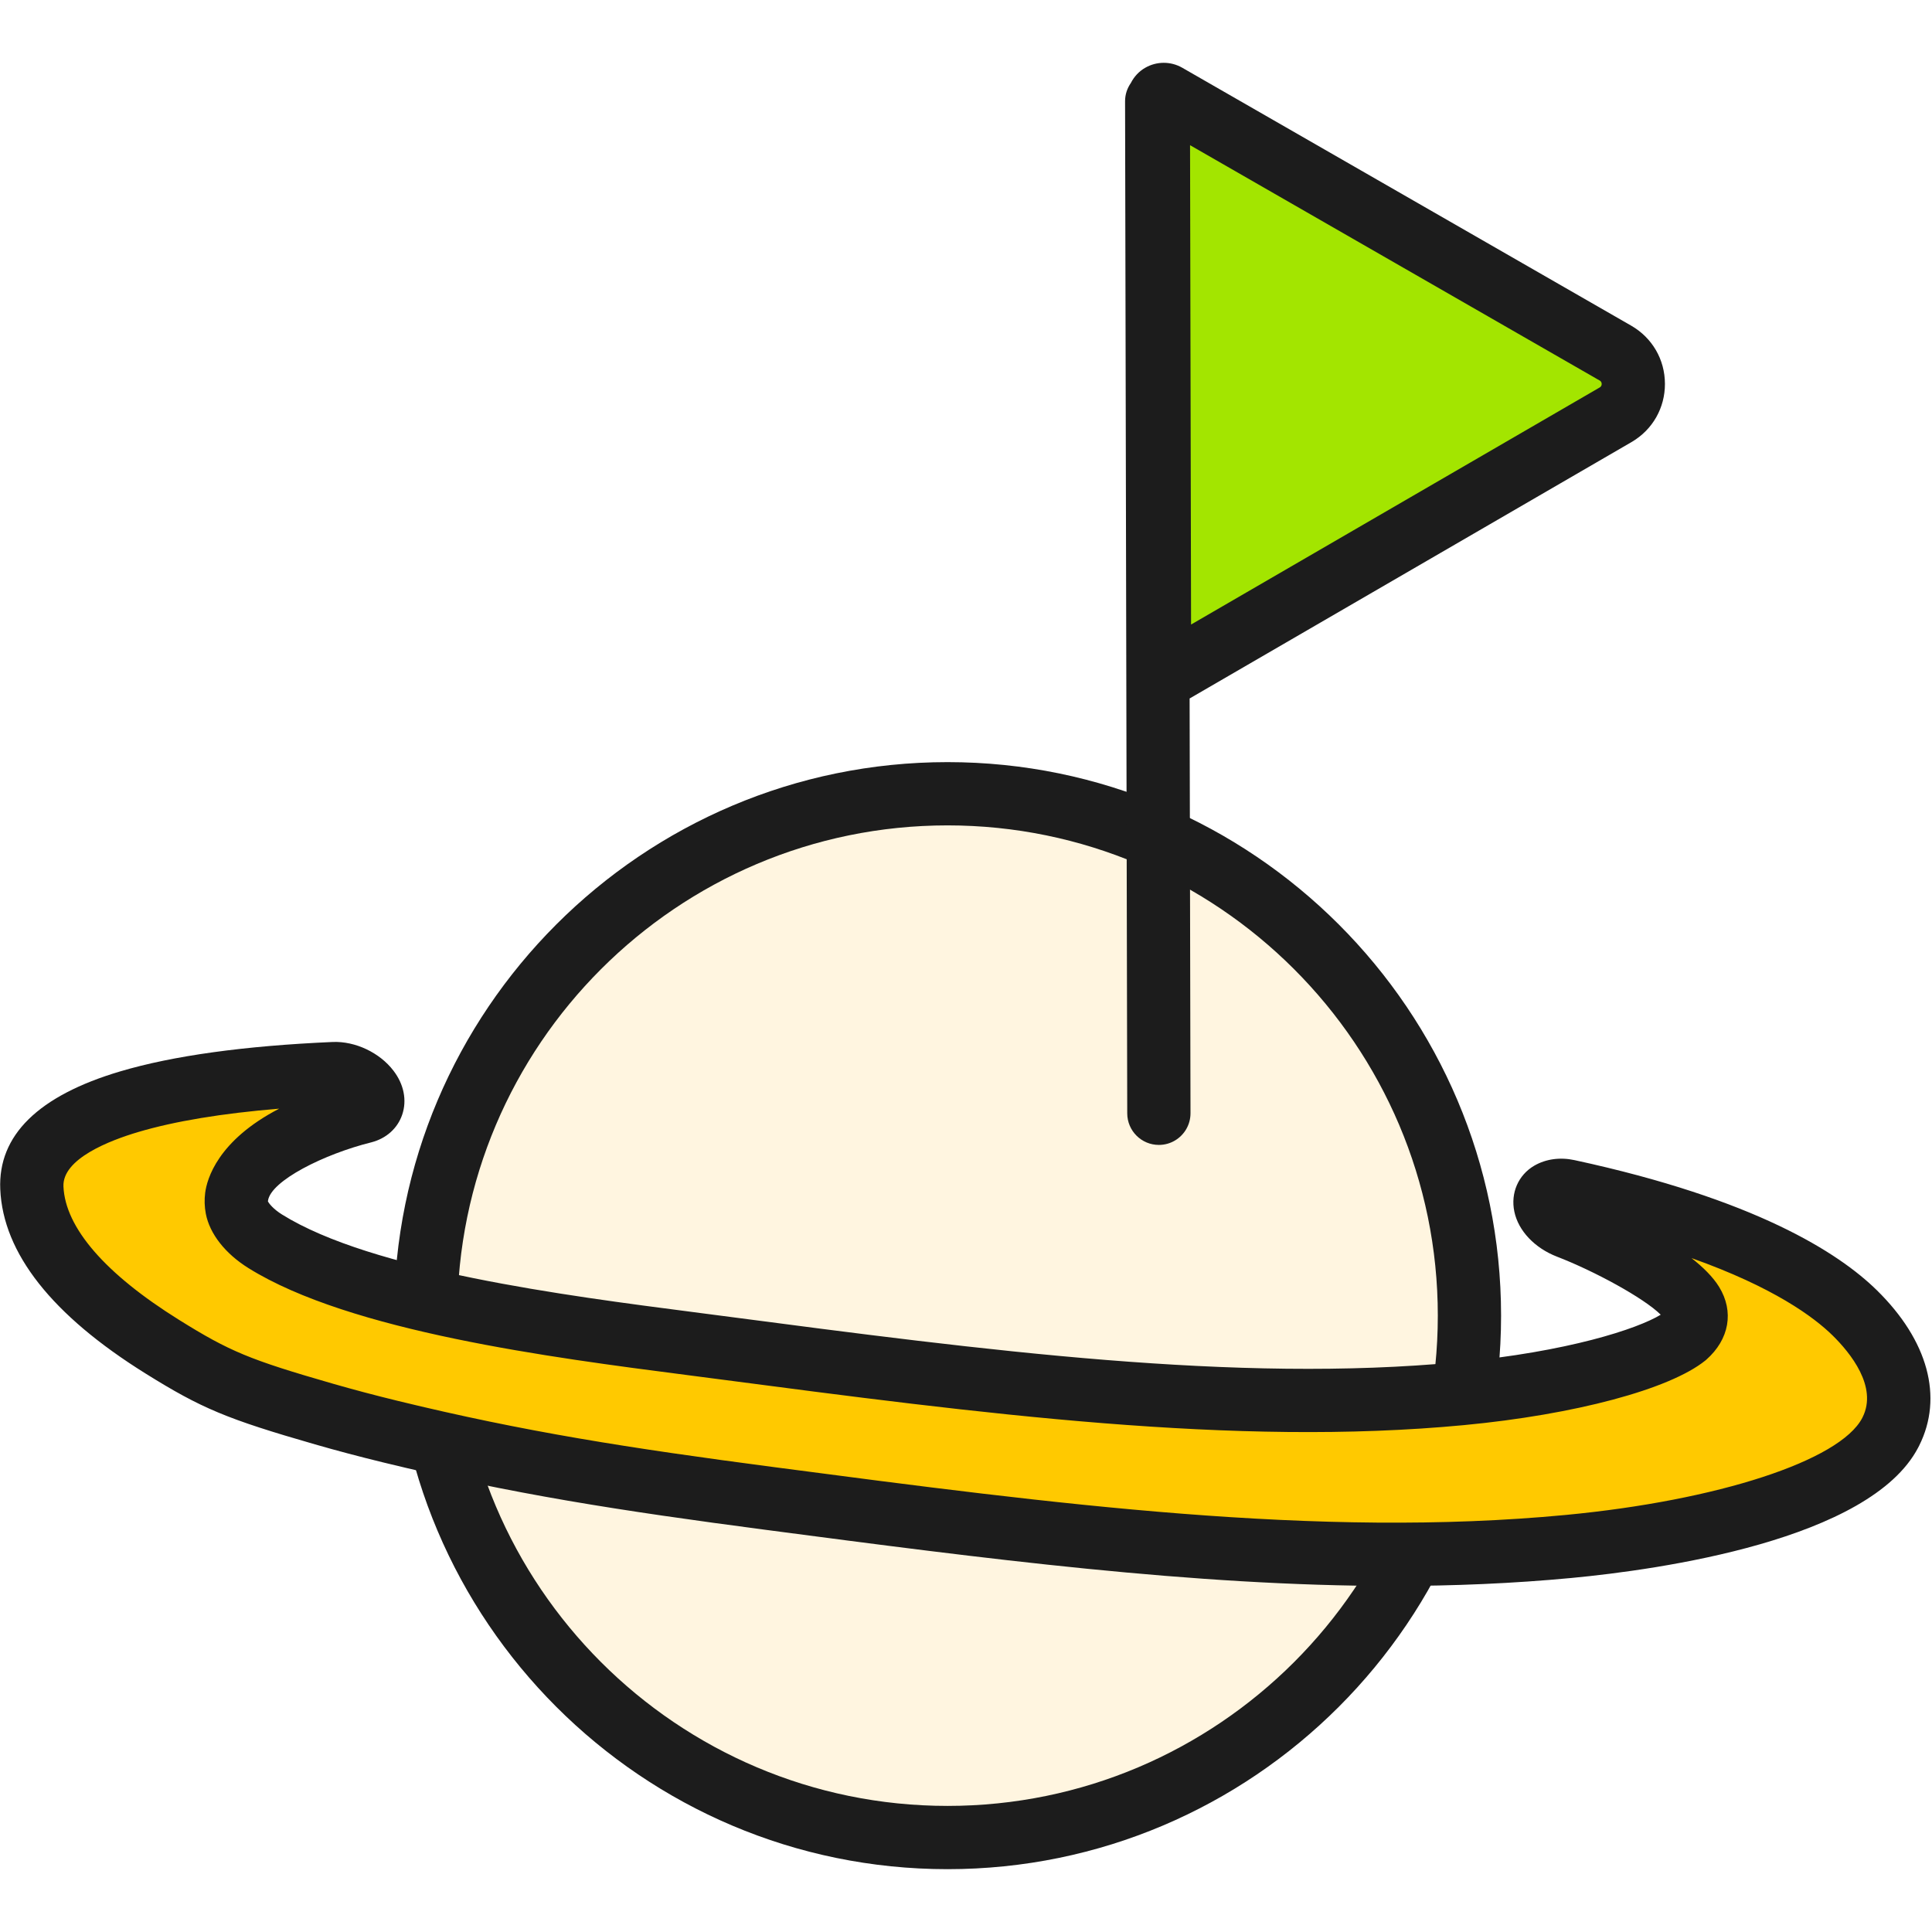
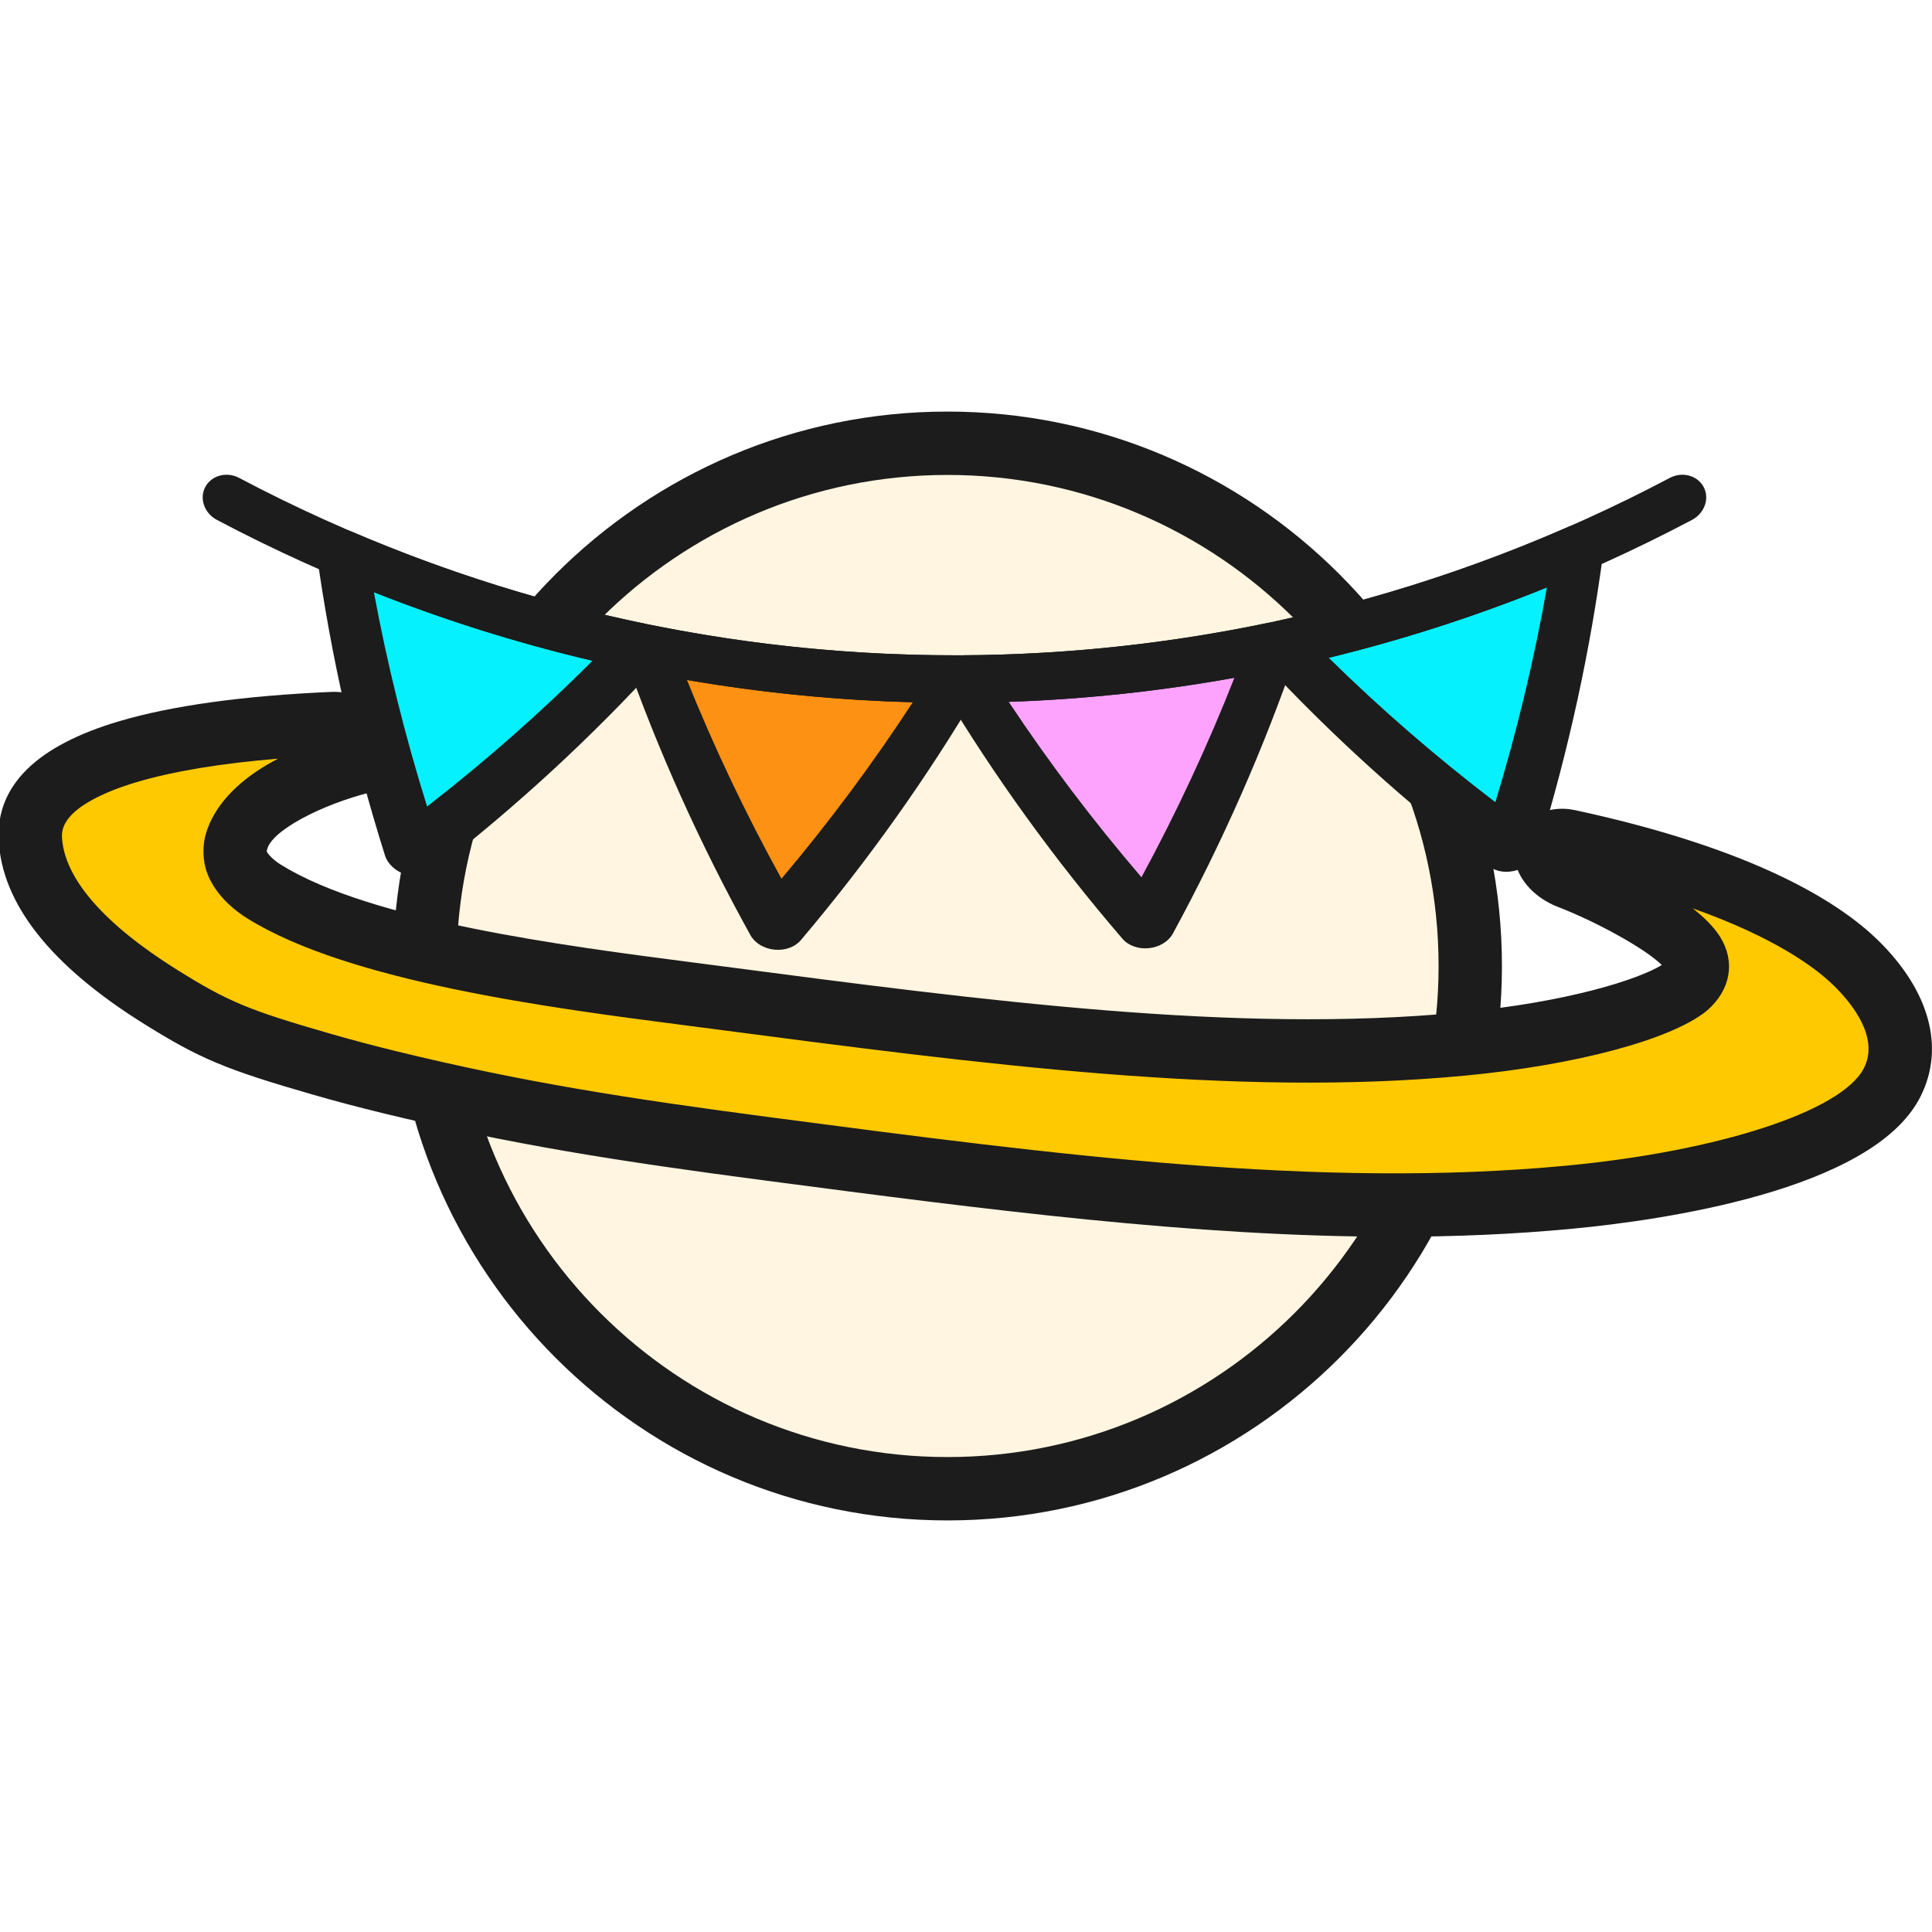
<svg xmlns="http://www.w3.org/2000/svg" version="1.1" id="레이어_1" x="0px" y="0px" viewBox="0 0 1024 1024" style="enable-background:new 0 0 1024 1024;" xml:space="preserve">
  <style type="text/css">
	.st0{fill:#FFF5E0;}
	.st1{fill:#1C1C1C;}
	.st2{fill:#FFC900;}
- 	.st3{fill:#A3E500;}
+ 	.st3{fill:#05F1FD;}
+ 	.st4{fill:#FD9113;}
+ 	.st5{fill:#FDA3FD;}
</style>
  <g>
-     <circle class="st0" cx="502.22" cy="697.32" r="276.61" />
-     <path class="st1" d="M502.22,990.7c-161.77,0-293.38-131.61-293.38-293.38s131.61-293.38,293.38-293.38S795.6,535.55,795.6,697.32   S663.99,990.7,502.22,990.7z M502.22,437.47c-143.28,0-259.85,116.57-259.85,259.85s116.57,259.85,259.85,259.85   S762.07,840.6,762.07,697.32S645.5,437.47,502.22,437.47z" />
-     <path class="st2" d="M830.96,631.27c-3.53-0.77-6.83-0.41-9.31,1.03c-2.2,1.29-3.18,3.69-2.61,6.43   c0.93,4.44,5.95,9.24,12.22,11.67c17.4,6.7,56.34,25.4,65.63,40.46c3.78,6.14,2.58,11.8-3.58,17.23   c-13.07,10.53-55.86,24.58-118.93,30.57c-119.78,11.37-252.66-6.08-393.53-24.58l-15.26-1.98c-69.39-8.97-174.25-22.52-225.04-54.2   c-8.11-5.06-13.85-11.87-15-17.77c-0.36-1.9-0.42-3.84-0.17-5.79c3.75-29.15,64.54-44.46,67.24-45.13   c5.44-1.43,6.55-6.41,2.58-11.57c-3.96-5.18-11.75-8.89-18.13-8.63c-74.16,3.23-162.15,16.37-160.2,60.59   c1.24,28.02,24.49,56.33,69.12,84.15c28.25,17.61,40.24,22.61,85.54,35.66c11.21,3.23,23.13,6.38,35.41,9.38   c67.56,16.46,123.12,25.2,202.01,35.55c148.61,19.52,288.98,37.96,422.43,25.3c70.65-6.71,152.53-26.06,170.45-60.25   c0.13-0.24,0.25-0.48,0.37-0.72c12.84-25.66-6.42-50.33-19.13-62.82C964.18,677.31,922.45,651.03,830.96,631.27z" />
-     <path class="st1" d="M738.64,840.59c-106.43,0-216.67-14.48-331.85-29.62c-79.48-10.43-135.49-19.24-203.8-35.88   c-12.53-3.06-24.67-6.27-36.08-9.56c-46.72-13.45-60.15-19.07-89.77-37.54c-49.6-30.92-75.51-63.77-77-97.64   c-1.26-28.56,20.11-49.58,63.53-62.48c27.99-8.32,65.9-13.56,112.69-15.6c11.97-0.47,24.85,5.63,32.17,15.2   c5.54,7.2,7.24,15.72,4.64,23.35c-2.47,7.23-8.4,12.56-16.27,14.62c-24.98,6.18-53.5,20.41-54.87,31.05   c-0.01,0.1-0.02,0.18-0.02,0.26c0.59,1.2,2.95,4.14,7.43,6.94c47.69,29.75,150.37,43.01,218.31,51.79l15.27,1.99   c139.87,18.36,271.91,35.7,389.78,24.51c58.37-5.54,95.07-17.65,107.42-25.16c-9.08-8.98-35.51-23.27-54.98-30.76   c-11.84-4.58-20.49-13.73-22.61-23.89c-2.05-9.83,2.09-19.38,10.55-24.33c6.15-3.57,13.71-4.6,21.33-2.95   c95.41,20.6,139.85,48.91,160.33,69.03c27.07,26.6,35.23,56.59,22.37,82.28l-0.56,1.09c-25.69,49.01-137,64.63-183.66,69.06   C801.87,839.29,770.41,840.59,738.64,840.59z M147.99,587.61c-30.33,2.5-55.42,6.65-74.78,12.4   c-15.06,4.47-40.23,14.17-39.58,28.86c0.96,21.86,22.14,46.29,61.24,70.67c26.83,16.73,37.47,21.14,81.31,33.77   c10.97,3.16,22.66,6.26,34.74,9.2c66.81,16.28,121.91,24.94,200.22,35.21c147.64,19.4,287.1,37.72,418.67,25.24   c80.72-7.67,145.36-28.78,157.18-51.34c0,0,0.22-0.43,0.22-0.44c8.1-16.18-6.48-34.11-15.89-43.36c-9.92-9.74-31.27-25.56-74.78-41   c6.18,4.86,11.38,10,14.6,15.23c8.05,13.05,5.45,27.84-6.76,38.61c-0.19,0.16-0.37,0.32-0.57,0.48   c-18.86,15.2-69.05,28.62-127.86,34.2c-121.65,11.55-255.52-6.03-397.25-24.64l-15.29-1.99c-70.82-9.15-177.85-22.98-231.74-56.6   c-12.3-7.67-20.53-18.17-22.58-28.81c-0.71-3.7-0.82-7.43-0.34-11.13C109.7,624.96,115.31,604.53,147.99,587.61z" />
-     <path class="st3" d="M856.2,187.14L618.26,50.44c-1.93-1.11-4.33,0.29-4.33,2.51l0.59,274.42c0.03,14.55,15.8,23.6,28.38,16.3   l213.38-123.8C868.85,212.57,868.81,194.39,856.2,187.14z" />
-     <path class="st1" d="M864.55,172.6L626.61,35.9c-6.07-3.49-13.6-3.47-19.65,0.04c-3.32,1.89-5.91,4.75-7.61,8.09   c-1.91,2.73-3.04,6.03-3.04,9.61l1.15,536.46c0.02,9.26,7.54,16.75,16.8,16.73c3.11-0.01,6.02-0.86,8.52-2.35   c4.93-2.93,8.22-8.31,8.21-14.46l-0.47-219.81l234.17-135.87c0.12-0.07,0.23-0.14,0.34-0.2c10.94-6.51,17.45-17.96,17.42-30.72   C882.42,190.56,875.73,179.03,864.55,172.6z M848.92,203.52c0,1.23-0.78,1.67-1.06,1.85L631.29,331.02l-0.54-254.07l217.1,124.73   l0,0C848.14,201.84,848.92,202.29,848.92,203.52z" />
+     <g>
+       <circle class="st0" cx="502.2" cy="512" r="277.06" />
+       <path class="st1" d="M502.2,805.86c-162.03,0-293.86-131.82-293.86-293.86S340.17,218.14,502.2,218.14S796.06,349.97,796.06,512    S664.24,805.86,502.2,805.86z M502.2,251.73c-143.52,0-260.27,116.76-260.27,260.27S358.69,772.27,502.2,772.27    S762.48,655.52,762.48,512S645.72,251.73,502.2,251.73z" />
+     </g>
+     <g>
+       <path class="st2" d="M831.48,445.85c-3.53-0.77-6.84-0.41-9.33,1.03c-2.21,1.29-3.19,3.7-2.61,6.44    c0.93,4.45,5.96,9.26,12.24,11.69c17.43,6.71,56.43,25.44,65.73,40.52c3.79,6.15,2.59,11.82-3.59,17.26    c-13.09,10.54-55.95,24.62-119.12,30.62c-119.97,11.39-253.07-6.09-394.17-24.62l-15.29-1.99c-69.5-8.98-174.53-22.56-225.4-54.29    c-8.12-5.07-13.88-11.89-15.02-17.8c-0.36-1.9-0.42-3.85-0.17-5.8c3.75-29.2,64.64-44.53,67.35-45.2    c5.45-1.43,6.56-6.42,2.58-11.59c-3.97-5.19-11.77-8.91-18.15-8.65c-74.28,3.24-162.42,16.4-160.46,60.69    c1.24,28.06,24.53,56.42,69.23,84.29c28.29,17.64,40.31,22.65,85.68,35.71c11.23,3.23,23.16,6.39,35.47,9.39    c67.67,16.49,123.32,25.24,202.34,35.61c148.85,19.56,289.45,38.02,423.12,25.34c70.77-6.72,152.78-26.11,170.73-60.34    c0.13-0.24,0.25-0.48,0.37-0.72c12.86-25.7-6.43-50.41-19.16-62.92C964.92,491.95,923.12,465.63,831.48,445.85z" />
+       <path class="st1" d="M739.01,655.5c-106.6,0-217.02-14.51-332.39-29.66c-79.61-10.45-135.71-19.27-204.13-35.94    c-12.55-3.06-24.71-6.28-36.14-9.57c-46.8-13.48-60.25-19.1-89.92-37.6C26.75,511.75,0.8,478.84-0.7,444.92    c-1.26-28.6,20.14-49.66,63.63-62.58c28.03-8.33,66.01-13.59,112.87-15.63c11.99-0.46,24.89,5.63,32.22,15.22    c5.55,7.21,7.25,15.75,4.64,23.38c-2.47,7.24-8.41,12.58-16.3,14.65c-25.02,6.19-53.59,20.44-54.96,31.1    c-0.01,0.1-0.02,0.18-0.02,0.26c0.59,1.2,2.95,4.15,7.44,6.95c47.77,29.79,150.61,43.08,218.66,51.88l15.3,1.99    c140.09,18.39,272.36,35.76,390.42,24.55c58.47-5.55,95.23-17.68,107.6-25.2c-9.1-9-35.56-23.31-55.07-30.81    c-11.85-4.59-20.52-13.75-22.65-23.93c-2.06-9.85,2.09-19.41,10.57-24.37c6.16-3.58,13.73-4.61,21.36-2.95    c95.57,20.64,140.08,48.99,160.59,69.14c27.12,26.64,35.29,56.68,22.41,82.41l-0.56,1.09c-25.73,49.09-137.22,64.73-183.96,69.17    C802.34,654.21,770.83,655.5,739.01,655.5z M147.4,402.11c-30.38,2.5-55.51,6.66-74.91,12.42c-15.09,4.48-40.3,14.2-39.65,28.9    c0.97,21.89,22.18,46.37,61.34,70.78c26.87,16.75,37.53,21.18,81.45,33.83c10.99,3.16,22.7,6.27,34.8,9.22    c66.92,16.31,122.11,24.98,200.55,35.27c147.88,19.43,287.56,37.78,419.35,25.28c80.85-7.68,145.6-28.83,157.44-51.42    c0,0,0.22-0.43,0.22-0.44c8.11-16.21-6.49-34.17-15.91-43.43c-9.93-9.76-31.33-25.6-74.9-41.07c6.19,4.87,11.39,10.02,14.62,15.26    c8.06,13.07,5.46,27.89-6.77,38.67c-0.19,0.16-0.38,0.32-0.57,0.48c-18.89,15.22-69.16,28.67-128.07,34.26    c-121.85,11.57-255.93-6.04-397.89-24.68l-15.31-1.99c-70.93-9.17-178.14-23.02-232.12-56.69c-12.32-7.68-20.56-18.2-22.62-28.86    c-0.71-3.7-0.82-7.44-0.34-11.15C109.04,439.52,114.66,419.06,147.4,402.11z" />
+     </g>
+     <g>
+       <g>
+         <path class="st3" d="M218.83,451.51c44.25-33.47,84.52-69.89,120.56-108.59c-53.85-11.1-106.84-27.65-158.14-49.64     C189.11,345.8,201.61,398.77,218.83,451.51z" />
+         <path class="st1" d="M215.07,463.53c-5.37-1.68-9.59-5.58-11.03-10.16c-16.71-53.06-28.7-106.29-36.04-159.01     c-0.63-4.55,1.35-8.92,5.12-11.5c3.77-2.58,8.75-3.01,13.1-1.15c50.51,21.66,102.69,37.95,155.72,48.88     c4.57,0.94,8.33,4.12,9.91,8.39c1.58,4.27,0.71,8.99-2.37,12.37c-35.69,39.16-75.63,76.09-119.58,110.13     C226.12,464.42,220.44,465.22,215.07,463.53z M198.18,313.87c6.97,37.79,16.35,75.75,28.19,113.6     c31.33-24.32,60.59-50.16,87.68-77.25C274.8,340.98,236.07,328.87,198.18,313.87z" />
+       </g>
+       <g>
+         <path class="st4" d="M411.73,490.8c36.17-41.83,67.98-85.69,95.28-130.9c-54.72,0.07-109.45-5.3-163.34-16.11     C361.72,393.49,384.42,442.72,411.73,490.8z" />
+         <path class="st1" d="M410.49,503.34c-5.55-0.55-10.42-3.49-12.74-7.68c-26.86-48.48-49.09-98.06-66.67-148.05     c-1.52-4.31-0.47-9,2.65-12.31c3.13-3.31,7.84-4.77,12.41-3.85c53.07,10.65,106.96,15.94,160.84,15.86     c4.64-0.01,8.96,2.34,11.36,6.2c2.4,3.86,2.51,8.66,0.19,12.59c-26.88,45.59-58.27,89.88-94.06,132.19     C421.39,501.95,416.04,503.89,410.49,503.34z M364.11,360.41c14.29,35.51,30.99,70.71,50.09,105.33     c25.49-30.23,48.7-61.49,69.59-93.53C443.73,371.15,403.73,367.22,364.11,360.41z" />
+       </g>
+       <g>
+         <path class="st5" d="M607.67,490.02c26.93-48.3,49.24-97.71,66.91-147.56c-53.82,11.25-108.52,17.06-163.23,17.42     C538.99,404.88,571.15,448.48,607.67,490.02z" />
+         <path class="st1" d="M609,502.54c-5.55,0.59-10.91-1.3-14.03-4.93c-36.13-42.02-67.89-86.06-95.13-131.43     c-2.35-3.92-2.28-8.72,0.09-12.59c2.37-3.88,6.67-6.26,11.31-6.29c53.88-0.36,107.74-6.07,160.74-17.15     c4.57-0.95,9.29,0.46,12.44,3.75c3.15,3.29,4.23,7.96,2.75,12.29c-17.19,50.14-39.03,99.89-65.51,148.59     C619.4,498.97,614.55,501.95,609,502.54z M534.65,372c21.15,31.87,44.61,62.95,70.35,92.97c18.82-34.77,35.24-70.1,49.26-105.73     C614.67,366.37,574.7,370.62,534.65,372z" />
+       </g>
+       <g>
+         <path class="st3" d="M800.31,449.16c16.81-52.89,28.9-105.96,36.35-158.55c-51.16,22.43-104.05,39.41-157.82,50.95     C715.2,379.96,755.78,416.05,800.31,449.16z" />
+         <path class="st1" d="M804.17,461.15c-5.36,1.73-11.05,0.98-14.86-1.92c-44.23-33.68-84.48-70.29-120.5-109.15     c-3.11-3.35-4.01-8.07-2.47-12.35c1.55-4.28,5.29-7.49,9.85-8.47c52.96-11.36,105.04-28.09,155.41-50.17     c4.34-1.9,9.32-1.52,13.12,1.04c3.79,2.55,5.82,6.91,5.22,11.46c-6.93,52.8-18.51,106.13-34.81,159.33     C813.73,455.49,809.54,459.42,804.17,461.15z M704.25,348.65c27.32,26.87,56.79,52.47,88.33,76.53     c11.54-37.96,20.64-75.99,27.31-113.84C782.09,326.66,743.44,339.09,704.25,348.65z" />
+       </g>
+       <path class="st1" d="M896.78,275.57c-244.54,129.24-537.26,129.24-781.8,0c-6.76-3.57-9.47-11.51-6.1-17.6    c3.37-6.09,11.35-8.12,17.87-4.67c237.18,125.35,521.09,125.35,758.27,0c6.52-3.44,14.5-1.41,17.87,4.67    C906.25,264.05,903.54,271.99,896.78,275.57z" />
+     </g>
  </g>
</svg>
